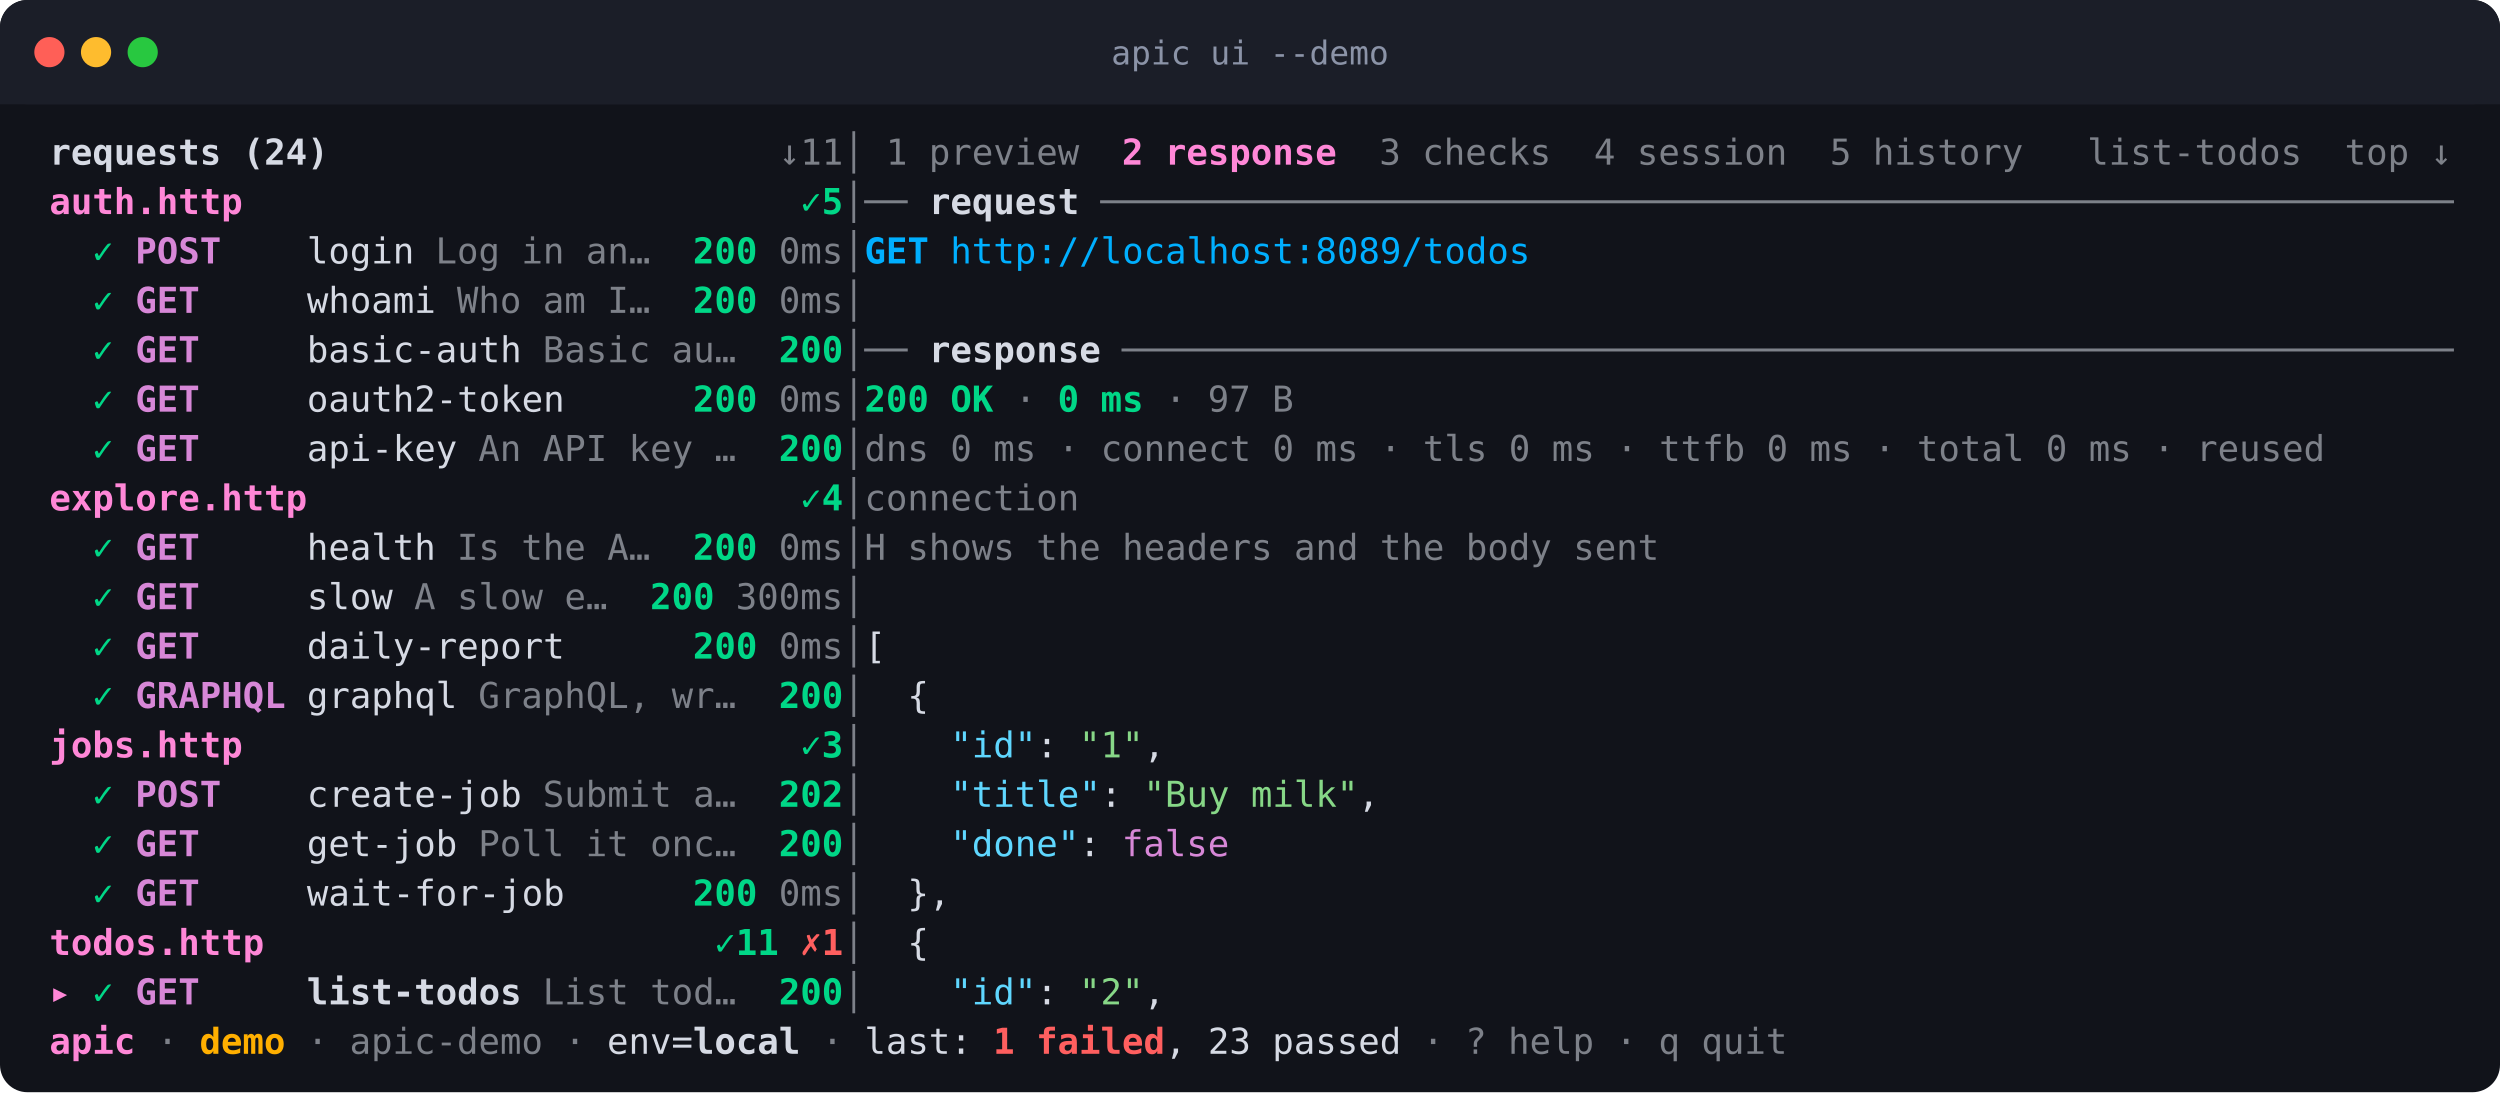
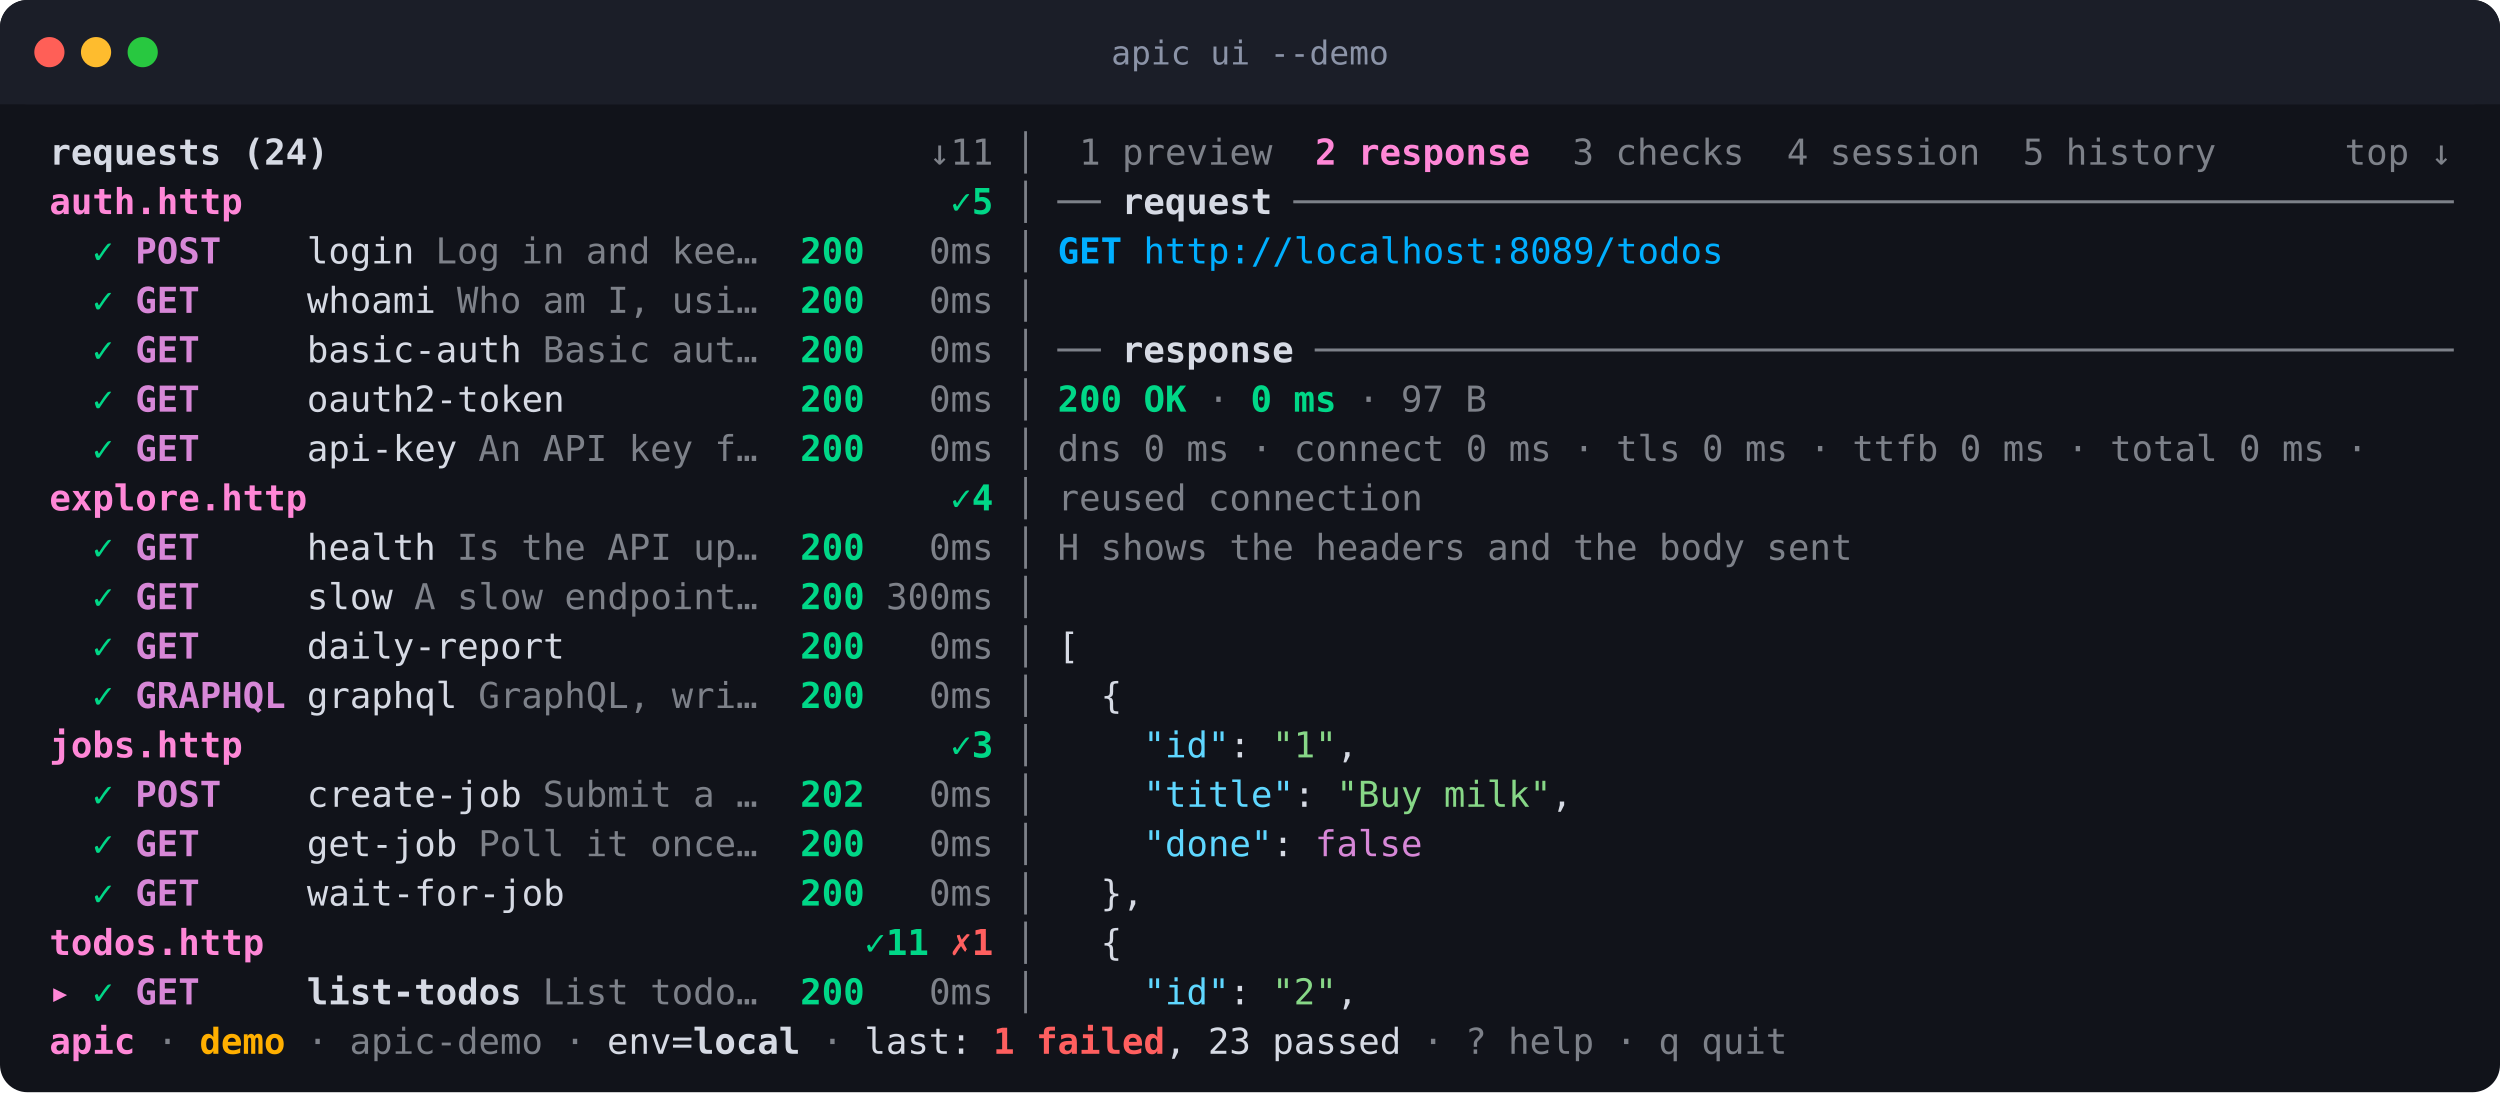
<svg xmlns="http://www.w3.org/2000/svg" width="911" height="398" viewBox="0 0 911 398" font-family="ui-monospace,SFMono-Regular,Menlo,Consolas,monospace" font-size="13">
  <rect width="911" height="398" rx="10" fill="#11131a" />
  <rect width="911" height="38" rx="10" fill="#1b1e28" />
  <rect y="28" width="911" height="10" fill="#1b1e28" />
  <circle cx="18" cy="19" r="5.5" fill="#ff5f57" />
  <circle cx="35" cy="19" r="5.5" fill="#febc2e" />
  <circle cx="52" cy="19" r="5.5" fill="#28c840" />
  <text x="455.5" y="23.5" fill="#8b93a7" text-anchor="middle" font-size="12">apic ui --demo</text>
  <text x="18.0 25.8 33.6 41.5 49.3 57.1 64.9 72.7 80.5 88.4 96.2 104.0 111.8" y="60.0" fill="#d6dae4" font-weight="bold" xml:space="preserve">requests (24)</text>
-   <text x="283.8 291.6 299.4" y="60.0" fill="#d6dae4" opacity="0.55" xml:space="preserve">↓11</text>
-   <text x="307.2" y="60.0" fill="#d6dae4" opacity="0.55" xml:space="preserve">│</text>
-   <text x="315.0 322.9 330.7 338.5 346.3 354.1 361.9 369.8 377.6 385.4 393.2" y="60.0" fill="#d6dae4" opacity="0.55" xml:space="preserve"> 1 preview </text>
-   <text x="401.0 408.8 416.7 424.5 432.3 440.1 447.9 455.7 463.6 471.4 479.2 487.0" y="60.0" fill="#ff87d7" font-weight="bold" xml:space="preserve"> 2 response </text>
-   <text x="494.8 502.6 510.5 518.3 526.1 533.9 541.7 549.5 557.4 565.2" y="60.0" fill="#d6dae4" opacity="0.55" xml:space="preserve"> 3 checks </text>
-   <text x="573.0 580.8 588.6 596.4 604.3 612.1 619.9 627.7 635.5 643.3 651.2" y="60.0" fill="#d6dae4" opacity="0.55" xml:space="preserve"> 4 session </text>
-   <text x="659.0 666.8 674.6 682.4 690.2 698.1 705.9 713.7 721.5 729.3 737.1" y="60.0" fill="#d6dae4" opacity="0.55" xml:space="preserve"> 5 history </text>
-   <text x="760.6 768.4 776.2 784.0 791.9 799.7 807.5 815.3 823.1 830.9" y="60.0" fill="#d6dae4" opacity="0.55" xml:space="preserve">list-todos</text>
+   <text x="338.5 346.3 354.1" y="60.0" fill="#d6dae4" opacity="0.55" xml:space="preserve">↓11</text>
+   <text x="369.8" y="60.0" fill="#d6dae4" opacity="0.55" xml:space="preserve">│</text>
+   <text x="385.4 393.2 401.0 408.8 416.7 424.5 432.3 440.1 447.9 455.7 463.6" y="60.0" fill="#d6dae4" opacity="0.55" xml:space="preserve"> 1 preview </text>
+   <text x="471.4 479.2 487.0 494.8 502.6 510.5 518.3 526.1 533.9 541.7 549.5 557.4" y="60.0" fill="#ff87d7" font-weight="bold" xml:space="preserve"> 2 response </text>
+   <text x="565.2 573.0 580.8 588.6 596.4 604.3 612.1 619.9 627.7 635.5" y="60.0" fill="#d6dae4" opacity="0.55" xml:space="preserve"> 3 checks </text>
+   <text x="643.3 651.2 659.0 666.8 674.6 682.4 690.2 698.1 705.9 713.7 721.5" y="60.0" fill="#d6dae4" opacity="0.55" xml:space="preserve"> 4 session </text>
+   <text x="729.3 737.1 745.0 752.8 760.6 768.4 776.2 784.0 791.9 799.7 807.5" y="60.0" fill="#d6dae4" opacity="0.55" xml:space="preserve"> 5 history </text>
  <text x="854.4 862.2 870.0 877.8 885.7" y="60.0" fill="#d6dae4" opacity="0.55" xml:space="preserve">top ↓</text>
  <text x="18.0 25.8 33.6 41.5 49.3 57.1 64.9 72.7 80.5" y="78.0" fill="#ff87d7" font-weight="bold" xml:space="preserve">auth.http</text>
-   <text x="291.6 299.4" y="78.0" fill="#00d787" font-weight="bold" xml:space="preserve">✓5</text>
-   <text x="307.2" y="78.0" fill="#d6dae4" opacity="0.55" xml:space="preserve">│</text>
-   <text x="315.0 322.9 330.7" y="78.0" fill="#d6dae4" opacity="0.55" xml:space="preserve">── </text>
-   <text x="338.5 346.3 354.1 361.9 369.8 377.6 385.4" y="78.0" fill="#d6dae4" font-weight="bold" xml:space="preserve">request</text>
-   <text x="401.0 408.8 416.7 424.5 432.3 440.1 447.9 455.7 463.6 471.4 479.2 487.0 494.8 502.6 510.5 518.3 526.1 533.9 541.7 549.5 557.4 565.2 573.0 580.8 588.6 596.4 604.3 612.1 619.9 627.7 635.5 643.3 651.2 659.0 666.8 674.6 682.4 690.2 698.1 705.9 713.7 721.5 729.3 737.1 745.0 752.8 760.6 768.4 776.2 784.0 791.9 799.7 807.5 815.3 823.1 830.9 838.8 846.6 854.4 862.2 870.0 877.8 885.7" y="78.0" fill="#d6dae4" opacity="0.55" xml:space="preserve">───────────────────────────────────────────────────────────────</text>
+   <text x="346.3 354.1" y="78.0" fill="#00d787" font-weight="bold" xml:space="preserve">✓5</text>
+   <text x="369.8" y="78.0" fill="#d6dae4" opacity="0.55" xml:space="preserve">│</text>
+   <text x="385.4 393.2 401.0" y="78.0" fill="#d6dae4" opacity="0.55" xml:space="preserve">── </text>
+   <text x="408.8 416.7 424.5 432.3 440.1 447.9 455.7" y="78.0" fill="#d6dae4" font-weight="bold" xml:space="preserve">request</text>
+   <text x="471.4 479.2 487.0 494.8 502.6 510.5 518.3 526.1 533.9 541.7 549.5 557.4 565.2 573.0 580.8 588.6 596.4 604.3 612.1 619.9 627.7 635.5 643.3 651.2 659.0 666.8 674.6 682.4 690.2 698.1 705.9 713.7 721.5 729.3 737.1 745.0 752.8 760.6 768.4 776.2 784.0 791.9 799.7 807.5 815.3 823.1 830.9 838.8 846.6 854.4 862.2 870.0 877.8 885.7" y="78.0" fill="#d6dae4" opacity="0.55" xml:space="preserve">──────────────────────────────────────────────────────</text>
  <text x="33.6" y="96.0" fill="#00d787" font-weight="bold" xml:space="preserve">✓</text>
  <text x="49.3 57.1 64.9 72.7 80.5 88.4 96.2" y="96.0" fill="#d787d7" font-weight="bold" xml:space="preserve">POST   </text>
  <text x="104.0 111.8 119.6 127.4 135.3 143.1 150.9" y="96.0" fill="#d6dae4" xml:space="preserve"> login </text>
-   <text x="158.7 166.5 174.3 182.2 190.0 197.8 205.6 213.4 221.2 229.1" y="96.0" fill="#d6dae4" opacity="0.55" xml:space="preserve">Log in an…</text>
-   <text x="252.5 260.3 268.1" y="96.0" fill="#00d787" font-weight="bold" xml:space="preserve">200</text>
-   <text x="283.8 291.6 299.4" y="96.0" fill="#d6dae4" opacity="0.55" xml:space="preserve">0ms</text>
-   <text x="307.2" y="96.0" fill="#d6dae4" opacity="0.55" xml:space="preserve">│</text>
-   <text x="315.0 322.9 330.7" y="96.0" fill="#00afff" font-weight="bold" xml:space="preserve">GET</text>
-   <text x="346.3 354.1 361.9 369.8 377.6 385.4 393.2 401.0 408.8 416.7 424.5 432.3 440.1 447.9 455.7 463.6 471.4 479.2 487.0 494.8 502.6 510.5 518.3 526.1 533.9 541.7 549.5" y="96.0" fill="#00afff" xml:space="preserve">http://localhost:8089/todos</text>
+   <text x="158.7 166.5 174.3 182.2 190.0 197.8 205.6 213.4 221.2 229.1 236.9 244.7 252.5 260.3 268.1" y="96.0" fill="#d6dae4" opacity="0.55" xml:space="preserve">Log in and kee…</text>
+   <text x="291.6 299.4 307.2" y="96.0" fill="#00d787" font-weight="bold" xml:space="preserve">200</text>
+   <text x="322.9 330.7 338.5 346.3 354.1" y="96.0" fill="#d6dae4" opacity="0.55" xml:space="preserve">  0ms</text>
+   <text x="369.8" y="96.0" fill="#d6dae4" opacity="0.55" xml:space="preserve">│</text>
+   <text x="385.4 393.2 401.0" y="96.0" fill="#00afff" font-weight="bold" xml:space="preserve">GET</text>
+   <text x="416.7 424.5 432.3 440.1 447.9 455.7 463.6 471.4 479.2 487.0 494.8 502.6 510.5 518.3 526.1 533.9 541.7 549.5 557.4 565.2 573.0 580.8 588.6 596.4 604.3 612.1 619.9" y="96.0" fill="#00afff" xml:space="preserve">http://localhost:8089/todos</text>
  <text x="33.6" y="114.0" fill="#00d787" font-weight="bold" xml:space="preserve">✓</text>
  <text x="49.3 57.1 64.9 72.7 80.5 88.4 96.2" y="114.0" fill="#d787d7" font-weight="bold" xml:space="preserve">GET    </text>
  <text x="104.0 111.8 119.6 127.4 135.3 143.1 150.9 158.7" y="114.0" fill="#d6dae4" xml:space="preserve"> whoami </text>
-   <text x="166.5 174.3 182.2 190.0 197.8 205.6 213.4 221.2 229.1" y="114.0" fill="#d6dae4" opacity="0.55" xml:space="preserve">Who am I…</text>
-   <text x="252.5 260.3 268.1" y="114.0" fill="#00d787" font-weight="bold" xml:space="preserve">200</text>
-   <text x="283.8 291.6 299.4" y="114.0" fill="#d6dae4" opacity="0.55" xml:space="preserve">0ms</text>
-   <text x="307.2" y="114.0" fill="#d6dae4" opacity="0.55" xml:space="preserve">│</text>
+   <text x="166.5 174.3 182.2 190.0 197.8 205.6 213.4 221.2 229.1 236.9 244.7 252.5 260.3 268.1" y="114.0" fill="#d6dae4" opacity="0.55" xml:space="preserve">Who am I, usi…</text>
+   <text x="291.6 299.4 307.2" y="114.0" fill="#00d787" font-weight="bold" xml:space="preserve">200</text>
+   <text x="322.9 330.7 338.5 346.3 354.1" y="114.0" fill="#d6dae4" opacity="0.55" xml:space="preserve">  0ms</text>
+   <text x="369.8" y="114.0" fill="#d6dae4" opacity="0.55" xml:space="preserve">│</text>
  <text x="33.6" y="132.0" fill="#00d787" font-weight="bold" xml:space="preserve">✓</text>
  <text x="49.3 57.1 64.9 72.7 80.5 88.4 96.2" y="132.0" fill="#d787d7" font-weight="bold" xml:space="preserve">GET    </text>
  <text x="104.0 111.8 119.6 127.4 135.3 143.1 150.9 158.7 166.5 174.3 182.2 190.0" y="132.0" fill="#d6dae4" xml:space="preserve"> basic-auth </text>
-   <text x="197.8 205.6 213.4 221.2 229.1 236.9 244.7 252.5 260.3" y="132.0" fill="#d6dae4" opacity="0.55" xml:space="preserve">Basic au…</text>
-   <text x="283.8 291.6 299.4" y="132.0" fill="#00d787" font-weight="bold" xml:space="preserve">200</text>
-   <text x="307.2" y="132.0" fill="#d6dae4" opacity="0.55" xml:space="preserve">│</text>
-   <text x="315.0 322.9 330.7" y="132.0" fill="#d6dae4" opacity="0.55" xml:space="preserve">── </text>
-   <text x="338.5 346.3 354.1 361.9 369.8 377.6 385.4 393.2" y="132.0" fill="#d6dae4" font-weight="bold" xml:space="preserve">response</text>
-   <text x="408.8 416.7 424.5 432.3 440.1 447.9 455.7 463.6 471.4 479.2 487.0 494.8 502.6 510.5 518.3 526.1 533.9 541.7 549.5 557.4 565.2 573.0 580.8 588.6 596.4 604.3 612.1 619.9 627.7 635.5 643.3 651.2 659.0 666.8 674.6 682.4 690.2 698.1 705.9 713.7 721.5 729.3 737.1 745.0 752.8 760.6 768.4 776.2 784.0 791.9 799.7 807.5 815.3 823.1 830.9 838.8 846.6 854.4 862.2 870.0 877.8 885.7" y="132.0" fill="#d6dae4" opacity="0.55" xml:space="preserve">──────────────────────────────────────────────────────────────</text>
+   <text x="197.8 205.6 213.4 221.2 229.1 236.9 244.7 252.5 260.3 268.1" y="132.0" fill="#d6dae4" opacity="0.55" xml:space="preserve">Basic aut…</text>
+   <text x="291.6 299.4 307.2" y="132.0" fill="#00d787" font-weight="bold" xml:space="preserve">200</text>
+   <text x="322.9 330.7 338.5 346.3 354.1" y="132.0" fill="#d6dae4" opacity="0.55" xml:space="preserve">  0ms</text>
+   <text x="369.8" y="132.0" fill="#d6dae4" opacity="0.55" xml:space="preserve">│</text>
+   <text x="385.4 393.2 401.0" y="132.0" fill="#d6dae4" opacity="0.55" xml:space="preserve">── </text>
+   <text x="408.8 416.7 424.5 432.3 440.1 447.9 455.7 463.6" y="132.0" fill="#d6dae4" font-weight="bold" xml:space="preserve">response</text>
+   <text x="479.2 487.0 494.8 502.6 510.5 518.3 526.1 533.9 541.7 549.5 557.4 565.2 573.0 580.8 588.6 596.4 604.3 612.1 619.9 627.7 635.5 643.3 651.2 659.0 666.8 674.6 682.4 690.2 698.1 705.9 713.7 721.5 729.3 737.1 745.0 752.8 760.6 768.4 776.2 784.0 791.9 799.7 807.5 815.3 823.1 830.9 838.8 846.6 854.4 862.2 870.0 877.8 885.7" y="132.0" fill="#d6dae4" opacity="0.55" xml:space="preserve">─────────────────────────────────────────────────────</text>
  <text x="33.6" y="150.0" fill="#00d787" font-weight="bold" xml:space="preserve">✓</text>
  <text x="49.3 57.1 64.9 72.7 80.5 88.4 96.2" y="150.0" fill="#d787d7" font-weight="bold" xml:space="preserve">GET    </text>
-   <text x="104.0 111.8 119.6 127.4 135.3 143.1 150.9 158.7 166.5 174.3 182.2 190.0 197.8 205.6 213.4 221.2 229.1 236.9 244.7" y="150.0" fill="#d6dae4" xml:space="preserve"> oauth2-token      </text>
-   <text x="252.5 260.3 268.1" y="150.0" fill="#00d787" font-weight="bold" xml:space="preserve">200</text>
-   <text x="283.8 291.6 299.4" y="150.0" fill="#d6dae4" opacity="0.55" xml:space="preserve">0ms</text>
-   <text x="307.2" y="150.0" fill="#d6dae4" opacity="0.55" xml:space="preserve">│</text>
-   <text x="315.0 322.9 330.7 338.5 346.3 354.1" y="150.0" fill="#00d787" font-weight="bold" xml:space="preserve">200 OK</text>
-   <text x="369.8" y="150.0" fill="#d6dae4" opacity="0.55" xml:space="preserve">·</text>
-   <text x="385.4 393.2 401.0 408.8" y="150.0" fill="#00d787" font-weight="bold" xml:space="preserve">0 ms</text>
-   <text x="424.5" y="150.0" fill="#d6dae4" opacity="0.55" xml:space="preserve">·</text>
-   <text x="440.1 447.9 455.7 463.6" y="150.0" fill="#d6dae4" opacity="0.55" xml:space="preserve">97 B</text>
+   <text x="104.0 111.8 119.6 127.4 135.3 143.1 150.9 158.7 166.5 174.3 182.2 190.0 197.8 205.6 213.4 221.2 229.1 236.9 244.7 252.5 260.3 268.1 276.0 283.8" y="150.0" fill="#d6dae4" xml:space="preserve"> oauth2-token           </text>
+   <text x="291.6 299.4 307.2" y="150.0" fill="#00d787" font-weight="bold" xml:space="preserve">200</text>
+   <text x="322.9 330.7 338.5 346.3 354.1" y="150.0" fill="#d6dae4" opacity="0.55" xml:space="preserve">  0ms</text>
+   <text x="369.8" y="150.0" fill="#d6dae4" opacity="0.55" xml:space="preserve">│</text>
+   <text x="385.4 393.2 401.0 408.8 416.7 424.5" y="150.0" fill="#00d787" font-weight="bold" xml:space="preserve">200 OK</text>
+   <text x="440.1" y="150.0" fill="#d6dae4" opacity="0.55" xml:space="preserve">·</text>
+   <text x="455.7 463.6 471.4 479.2" y="150.0" fill="#00d787" font-weight="bold" xml:space="preserve">0 ms</text>
+   <text x="494.8" y="150.0" fill="#d6dae4" opacity="0.55" xml:space="preserve">·</text>
+   <text x="510.5 518.3 526.1 533.9" y="150.0" fill="#d6dae4" opacity="0.55" xml:space="preserve">97 B</text>
  <text x="33.6" y="168.0" fill="#00d787" font-weight="bold" xml:space="preserve">✓</text>
  <text x="49.3 57.1 64.9 72.7 80.5 88.4 96.2" y="168.0" fill="#d787d7" font-weight="bold" xml:space="preserve">GET    </text>
  <text x="104.0 111.8 119.6 127.4 135.3 143.1 150.9 158.7 166.5" y="168.0" fill="#d6dae4" xml:space="preserve"> api-key </text>
-   <text x="174.3 182.2 190.0 197.8 205.6 213.4 221.2 229.1 236.9 244.7 252.5 260.3" y="168.0" fill="#d6dae4" opacity="0.55" xml:space="preserve">An API key …</text>
-   <text x="283.8 291.6 299.4" y="168.0" fill="#00d787" font-weight="bold" xml:space="preserve">200</text>
-   <text x="307.2" y="168.0" fill="#d6dae4" opacity="0.55" xml:space="preserve">│</text>
-   <text x="315.0 322.9 330.7 338.5 346.3 354.1 361.9 369.8 377.6 385.4 393.2 401.0 408.8 416.7 424.5 432.3 440.1 447.9 455.7 463.6 471.4 479.2 487.0 494.8 502.6 510.5 518.3 526.1 533.9 541.7 549.5 557.4 565.2 573.0 580.8 588.6 596.4 604.3 612.1 619.9 627.7 635.5 643.3 651.2 659.0 666.8 674.6 682.4 690.2 698.1 705.9 713.7 721.5 729.3 737.1 745.0 752.8 760.6 768.4 776.2 784.0 791.9 799.7 807.5 815.3 823.1 830.9 838.8" y="168.0" fill="#d6dae4" opacity="0.55" xml:space="preserve">dns 0 ms · connect 0 ms · tls 0 ms · ttfb 0 ms · total 0 ms · reused</text>
+   <text x="174.3 182.2 190.0 197.8 205.6 213.4 221.2 229.1 236.9 244.7 252.5 260.3 268.1" y="168.0" fill="#d6dae4" opacity="0.55" xml:space="preserve">An API key f…</text>
+   <text x="291.6 299.4 307.2" y="168.0" fill="#00d787" font-weight="bold" xml:space="preserve">200</text>
+   <text x="322.9 330.7 338.5 346.3 354.1" y="168.0" fill="#d6dae4" opacity="0.55" xml:space="preserve">  0ms</text>
+   <text x="369.8" y="168.0" fill="#d6dae4" opacity="0.55" xml:space="preserve">│</text>
+   <text x="385.4 393.2 401.0 408.8 416.7 424.5 432.3 440.1 447.9 455.7 463.6 471.4 479.2 487.0 494.8 502.6 510.5 518.3 526.1 533.9 541.7 549.5 557.4 565.2 573.0 580.8 588.6 596.4 604.3 612.1 619.9 627.7 635.5 643.3 651.2 659.0 666.8 674.6 682.4 690.2 698.1 705.9 713.7 721.5 729.3 737.1 745.0 752.8 760.6 768.4 776.2 784.0 791.9 799.7 807.5 815.3 823.1 830.9 838.8 846.6 854.4" y="168.0" fill="#d6dae4" opacity="0.55" xml:space="preserve">dns 0 ms · connect 0 ms · tls 0 ms · ttfb 0 ms · total 0 ms ·</text>
  <text x="18.0 25.8 33.6 41.5 49.3 57.1 64.9 72.7 80.5 88.4 96.2 104.0" y="186.0" fill="#ff87d7" font-weight="bold" xml:space="preserve">explore.http</text>
-   <text x="291.6 299.4" y="186.0" fill="#00d787" font-weight="bold" xml:space="preserve">✓4</text>
-   <text x="307.2" y="186.0" fill="#d6dae4" opacity="0.55" xml:space="preserve">│</text>
-   <text x="315.0 322.9 330.7 338.5 346.3 354.1 361.9 369.8 377.6 385.4" y="186.0" fill="#d6dae4" opacity="0.55" xml:space="preserve">connection</text>
+   <text x="346.3 354.1" y="186.0" fill="#00d787" font-weight="bold" xml:space="preserve">✓4</text>
+   <text x="369.8" y="186.0" fill="#d6dae4" opacity="0.55" xml:space="preserve">│</text>
+   <text x="385.4 393.2 401.0 408.8 416.7 424.5 432.3 440.1 447.9 455.7 463.6 471.4 479.2 487.0 494.8 502.6 510.5" y="186.0" fill="#d6dae4" opacity="0.55" xml:space="preserve">reused connection</text>
  <text x="33.6" y="204.0" fill="#00d787" font-weight="bold" xml:space="preserve">✓</text>
  <text x="49.3 57.1 64.9 72.7 80.5 88.4 96.2" y="204.0" fill="#d787d7" font-weight="bold" xml:space="preserve">GET    </text>
  <text x="104.0 111.8 119.6 127.4 135.3 143.1 150.9 158.7" y="204.0" fill="#d6dae4" xml:space="preserve"> health </text>
-   <text x="166.5 174.3 182.2 190.0 197.8 205.6 213.4 221.2 229.1" y="204.0" fill="#d6dae4" opacity="0.55" xml:space="preserve">Is the A…</text>
-   <text x="252.5 260.3 268.1" y="204.0" fill="#00d787" font-weight="bold" xml:space="preserve">200</text>
-   <text x="283.8 291.6 299.4" y="204.0" fill="#d6dae4" opacity="0.55" xml:space="preserve">0ms</text>
-   <text x="307.2" y="204.0" fill="#d6dae4" opacity="0.55" xml:space="preserve">│</text>
-   <text x="315.0 322.9 330.7 338.5 346.3 354.1 361.9 369.8 377.6 385.4 393.2 401.0 408.8 416.7 424.5 432.3 440.1 447.9 455.7 463.6 471.4 479.2 487.0 494.8 502.6 510.5 518.3 526.1 533.9 541.7 549.5 557.4 565.2 573.0 580.8 588.6 596.4" y="204.0" fill="#d6dae4" opacity="0.55" xml:space="preserve">H shows the headers and the body sent</text>
+   <text x="166.5 174.3 182.2 190.0 197.8 205.6 213.4 221.2 229.1 236.9 244.7 252.5 260.3 268.1" y="204.0" fill="#d6dae4" opacity="0.55" xml:space="preserve">Is the API up…</text>
+   <text x="291.6 299.4 307.2" y="204.0" fill="#00d787" font-weight="bold" xml:space="preserve">200</text>
+   <text x="322.9 330.7 338.5 346.3 354.1" y="204.0" fill="#d6dae4" opacity="0.55" xml:space="preserve">  0ms</text>
+   <text x="369.8" y="204.0" fill="#d6dae4" opacity="0.55" xml:space="preserve">│</text>
+   <text x="385.4 393.2 401.0 408.8 416.7 424.5 432.3 440.1 447.9 455.7 463.6 471.4 479.2 487.0 494.8 502.6 510.5 518.3 526.1 533.9 541.7 549.5 557.4 565.2 573.0 580.8 588.6 596.4 604.3 612.1 619.9 627.7 635.5 643.3 651.2 659.0 666.8" y="204.0" fill="#d6dae4" opacity="0.55" xml:space="preserve">H shows the headers and the body sent</text>
  <text x="33.6" y="222.0" fill="#00d787" font-weight="bold" xml:space="preserve">✓</text>
  <text x="49.3 57.1 64.9 72.7 80.5 88.4 96.2" y="222.0" fill="#d787d7" font-weight="bold" xml:space="preserve">GET    </text>
  <text x="104.0 111.8 119.6 127.4 135.3 143.1" y="222.0" fill="#d6dae4" xml:space="preserve"> slow </text>
-   <text x="150.9 158.7 166.5 174.3 182.2 190.0 197.8 205.6 213.4" y="222.0" fill="#d6dae4" opacity="0.55" xml:space="preserve">A slow e…</text>
-   <text x="236.9 244.7 252.5" y="222.0" fill="#00d787" font-weight="bold" xml:space="preserve">200</text>
-   <text x="268.1 276.0 283.8 291.6 299.4" y="222.0" fill="#d6dae4" opacity="0.55" xml:space="preserve">300ms</text>
-   <text x="307.2" y="222.0" fill="#d6dae4" opacity="0.55" xml:space="preserve">│</text>
+   <text x="150.9 158.7 166.5 174.3 182.2 190.0 197.8 205.6 213.4 221.2 229.1 236.9 244.7 252.5 260.3 268.1" y="222.0" fill="#d6dae4" opacity="0.55" xml:space="preserve">A slow endpoint…</text>
+   <text x="291.6 299.4 307.2" y="222.0" fill="#00d787" font-weight="bold" xml:space="preserve">200</text>
+   <text x="322.9 330.7 338.5 346.3 354.1" y="222.0" fill="#d6dae4" opacity="0.55" xml:space="preserve">300ms</text>
+   <text x="369.8" y="222.0" fill="#d6dae4" opacity="0.55" xml:space="preserve">│</text>
  <text x="33.6" y="240.0" fill="#00d787" font-weight="bold" xml:space="preserve">✓</text>
  <text x="49.3 57.1 64.9 72.7 80.5 88.4 96.2" y="240.0" fill="#d787d7" font-weight="bold" xml:space="preserve">GET    </text>
-   <text x="104.0 111.8 119.6 127.4 135.3 143.1 150.9 158.7 166.5 174.3 182.2 190.0 197.8 205.6 213.4 221.2 229.1 236.9 244.7" y="240.0" fill="#d6dae4" xml:space="preserve"> daily-report      </text>
-   <text x="252.5 260.3 268.1" y="240.0" fill="#00d787" font-weight="bold" xml:space="preserve">200</text>
-   <text x="283.8 291.6 299.4" y="240.0" fill="#d6dae4" opacity="0.55" xml:space="preserve">0ms</text>
-   <text x="307.2" y="240.0" fill="#d6dae4" opacity="0.55" xml:space="preserve">│</text>
-   <text x="315.0 322.9 330.7 338.5 346.3 354.1 361.9 369.8 377.6 385.4 393.2 401.0 408.8 416.7 424.5 432.3 440.1 447.9 455.7 463.6 471.4 479.2 487.0 494.8 502.6 510.5 518.3 526.1 533.9 541.7 549.5 557.4 565.2 573.0 580.8 588.6 596.4 604.3 612.1 619.9 627.7 635.5 643.3 651.2 659.0 666.8 674.6 682.4 690.2 698.1 705.9 713.7 721.5 729.3 737.1 745.0 752.8 760.6 768.4 776.2 784.0 791.9 799.7 807.5 815.3 823.1 830.9 838.8 846.6 854.4 862.2 870.0 877.8 885.7" y="240.0" fill="#d6dae4" xml:space="preserve">[                                                                         </text>
+   <text x="104.0 111.8 119.6 127.4 135.3 143.1 150.9 158.7 166.5 174.3 182.2 190.0 197.8 205.6 213.4 221.2 229.1 236.9 244.7 252.5 260.3 268.1 276.0 283.8" y="240.0" fill="#d6dae4" xml:space="preserve"> daily-report           </text>
+   <text x="291.6 299.4 307.2" y="240.0" fill="#00d787" font-weight="bold" xml:space="preserve">200</text>
+   <text x="322.9 330.7 338.5 346.3 354.1" y="240.0" fill="#d6dae4" opacity="0.55" xml:space="preserve">  0ms</text>
+   <text x="369.8" y="240.0" fill="#d6dae4" opacity="0.55" xml:space="preserve">│</text>
+   <text x="377.6 385.4 393.2 401.0 408.8 416.7 424.5 432.3 440.1 447.9 455.7 463.6 471.4 479.2 487.0 494.8 502.6 510.5 518.3 526.1 533.9 541.7 549.5 557.4 565.2 573.0 580.8 588.6 596.4 604.3 612.1 619.9 627.7 635.5 643.3 651.2 659.0 666.8 674.6 682.4 690.2 698.1 705.9 713.7 721.5 729.3 737.1 745.0 752.8 760.6 768.4 776.2 784.0 791.9 799.7 807.5 815.3 823.1 830.9 838.8 846.6 854.4 862.2 870.0 877.8 885.7" y="240.0" fill="#d6dae4" xml:space="preserve"> [                                                                </text>
  <text x="33.6" y="258.0" fill="#00d787" font-weight="bold" xml:space="preserve">✓</text>
  <text x="49.3 57.1 64.9 72.7 80.5 88.4 96.2" y="258.0" fill="#d787d7" font-weight="bold" xml:space="preserve">GRAPHQL</text>
  <text x="104.0 111.8 119.6 127.4 135.3 143.1 150.9 158.7 166.5" y="258.0" fill="#d6dae4" xml:space="preserve"> graphql </text>
-   <text x="174.3 182.2 190.0 197.8 205.6 213.4 221.2 229.1 236.9 244.7 252.5 260.3" y="258.0" fill="#d6dae4" opacity="0.55" xml:space="preserve">GraphQL, wr…</text>
-   <text x="283.8 291.6 299.4" y="258.0" fill="#00d787" font-weight="bold" xml:space="preserve">200</text>
-   <text x="307.2" y="258.0" fill="#d6dae4" opacity="0.55" xml:space="preserve">│</text>
-   <text x="315.0 322.9 330.7 338.5 346.3 354.1 361.9 369.8 377.6 385.4 393.2 401.0 408.8 416.7 424.5 432.3 440.1 447.9 455.7 463.6 471.4 479.2 487.0 494.8 502.6 510.5 518.3 526.1 533.9 541.7 549.5 557.4 565.2 573.0 580.8 588.6 596.4 604.3 612.1 619.9 627.7 635.5 643.3 651.2 659.0 666.8 674.6 682.4 690.2 698.1 705.9 713.7 721.5 729.3 737.1 745.0 752.8 760.6 768.4 776.2 784.0 791.9 799.7 807.5 815.3 823.1 830.9 838.8 846.6 854.4 862.2 870.0 877.8 885.7" y="258.0" fill="#d6dae4" xml:space="preserve">  {                                                                       </text>
+   <text x="174.3 182.2 190.0 197.8 205.6 213.4 221.2 229.1 236.9 244.7 252.5 260.3 268.1" y="258.0" fill="#d6dae4" opacity="0.55" xml:space="preserve">GraphQL, wri…</text>
+   <text x="291.6 299.4 307.2" y="258.0" fill="#00d787" font-weight="bold" xml:space="preserve">200</text>
+   <text x="322.9 330.7 338.5 346.3 354.1" y="258.0" fill="#d6dae4" opacity="0.55" xml:space="preserve">  0ms</text>
+   <text x="369.8" y="258.0" fill="#d6dae4" opacity="0.55" xml:space="preserve">│</text>
+   <text x="377.6 385.4 393.2 401.0 408.8 416.7 424.5 432.3 440.1 447.9 455.7 463.6 471.4 479.2 487.0 494.8 502.6 510.5 518.3 526.1 533.9 541.7 549.5 557.4 565.2 573.0 580.8 588.6 596.4 604.3 612.1 619.9 627.7 635.5 643.3 651.2 659.0 666.8 674.6 682.4 690.2 698.1 705.9 713.7 721.5 729.3 737.1 745.0 752.8 760.6 768.4 776.2 784.0 791.9 799.7 807.5 815.3 823.1 830.9 838.8 846.6 854.4 862.2 870.0 877.8 885.7" y="258.0" fill="#d6dae4" xml:space="preserve">   {                                                              </text>
  <text x="18.0 25.8 33.6 41.5 49.3 57.1 64.9 72.7 80.5" y="276.0" fill="#ff87d7" font-weight="bold" xml:space="preserve">jobs.http</text>
-   <text x="291.6 299.4" y="276.0" fill="#00d787" font-weight="bold" xml:space="preserve">✓3</text>
-   <text x="307.2" y="276.0" fill="#d6dae4" opacity="0.55" xml:space="preserve">│</text>
-   <text x="346.3 354.1 361.9 369.8" y="276.0" fill="#5fd7ff" xml:space="preserve">"id"</text>
-   <text x="377.6 385.4" y="276.0" fill="#d6dae4" xml:space="preserve">: </text>
-   <text x="393.2 401.0 408.8" y="276.0" fill="#87d787" xml:space="preserve">"1"</text>
-   <text x="416.7 424.5 432.3 440.1 447.9 455.7 463.6 471.4 479.2 487.0 494.8 502.6 510.5 518.3 526.1 533.9 541.7 549.5 557.4 565.2 573.0 580.8 588.6 596.4 604.3 612.1 619.9 627.7 635.5 643.3 651.2 659.0 666.8 674.6 682.4 690.2 698.1 705.9 713.7 721.5 729.3 737.1 745.0 752.8 760.6 768.4 776.2 784.0 791.9 799.7 807.5 815.3 823.1 830.9 838.8 846.6 854.4 862.2 870.0 877.8 885.7" y="276.0" fill="#d6dae4" xml:space="preserve">,                                                            </text>
+   <text x="346.3 354.1" y="276.0" fill="#00d787" font-weight="bold" xml:space="preserve">✓3</text>
+   <text x="369.8" y="276.0" fill="#d6dae4" opacity="0.55" xml:space="preserve">│</text>
+   <text x="416.7 424.5 432.3 440.1" y="276.0" fill="#5fd7ff" xml:space="preserve">"id"</text>
+   <text x="447.9 455.7" y="276.0" fill="#d6dae4" xml:space="preserve">: </text>
+   <text x="463.6 471.4 479.2" y="276.0" fill="#87d787" xml:space="preserve">"1"</text>
+   <text x="487.0 494.8 502.6 510.5 518.3 526.1 533.9 541.7 549.5 557.4 565.2 573.0 580.8 588.6 596.4 604.3 612.1 619.9 627.7 635.5 643.3 651.2 659.0 666.8 674.6 682.4 690.2 698.1 705.9 713.7 721.5 729.3 737.1 745.0 752.8 760.6 768.4 776.2 784.0 791.9 799.7 807.5 815.3 823.1 830.9 838.8 846.6 854.4 862.2 870.0 877.8 885.7" y="276.0" fill="#d6dae4" xml:space="preserve">,                                                   </text>
  <text x="33.6" y="294.0" fill="#00d787" font-weight="bold" xml:space="preserve">✓</text>
  <text x="49.3 57.1 64.9 72.7 80.5 88.4 96.2" y="294.0" fill="#d787d7" font-weight="bold" xml:space="preserve">POST   </text>
  <text x="104.0 111.8 119.6 127.4 135.3 143.1 150.9 158.7 166.5 174.3 182.2 190.0" y="294.0" fill="#d6dae4" xml:space="preserve"> create-job </text>
-   <text x="197.8 205.6 213.4 221.2 229.1 236.9 244.7 252.5 260.3" y="294.0" fill="#d6dae4" opacity="0.55" xml:space="preserve">Submit a…</text>
-   <text x="283.8 291.6 299.4" y="294.0" fill="#00d787" font-weight="bold" xml:space="preserve">202</text>
-   <text x="307.2" y="294.0" fill="#d6dae4" opacity="0.55" xml:space="preserve">│</text>
-   <text x="346.3 354.1 361.9 369.8 377.6 385.4 393.2" y="294.0" fill="#5fd7ff" xml:space="preserve">"title"</text>
-   <text x="401.0 408.8" y="294.0" fill="#d6dae4" xml:space="preserve">: </text>
-   <text x="416.7 424.5 432.3 440.1 447.9 455.7 463.6 471.4 479.2 487.0" y="294.0" fill="#87d787" xml:space="preserve">"Buy milk"</text>
-   <text x="494.8 502.6 510.5 518.3 526.1 533.9 541.7 549.5 557.4 565.2 573.0 580.8 588.6 596.4 604.3 612.1 619.9 627.7 635.5 643.3 651.2 659.0 666.8 674.6 682.4 690.2 698.1 705.9 713.7 721.5 729.3 737.1 745.0 752.8 760.6 768.4 776.2 784.0 791.9 799.7 807.5 815.3 823.1 830.9 838.8 846.6 854.4 862.2 870.0 877.8 885.7" y="294.0" fill="#d6dae4" xml:space="preserve">,                                                  </text>
+   <text x="197.8 205.6 213.4 221.2 229.1 236.9 244.7 252.5 260.3 268.1" y="294.0" fill="#d6dae4" opacity="0.55" xml:space="preserve">Submit a …</text>
+   <text x="291.6 299.4 307.2" y="294.0" fill="#00d787" font-weight="bold" xml:space="preserve">202</text>
+   <text x="322.9 330.7 338.5 346.3 354.1" y="294.0" fill="#d6dae4" opacity="0.55" xml:space="preserve">  0ms</text>
+   <text x="369.8" y="294.0" fill="#d6dae4" opacity="0.55" xml:space="preserve">│</text>
+   <text x="416.7 424.5 432.3 440.1 447.9 455.7 463.6" y="294.0" fill="#5fd7ff" xml:space="preserve">"title"</text>
+   <text x="471.4 479.2" y="294.0" fill="#d6dae4" xml:space="preserve">: </text>
+   <text x="487.0 494.8 502.6 510.5 518.3 526.1 533.9 541.7 549.5 557.4" y="294.0" fill="#87d787" xml:space="preserve">"Buy milk"</text>
+   <text x="565.2 573.0 580.8 588.6 596.4 604.3 612.1 619.9 627.7 635.5 643.3 651.2 659.0 666.8 674.6 682.4 690.2 698.1 705.9 713.7 721.5 729.3 737.1 745.0 752.8 760.6 768.4 776.2 784.0 791.9 799.7 807.5 815.3 823.1 830.9 838.8 846.6 854.4 862.2 870.0 877.8 885.7" y="294.0" fill="#d6dae4" xml:space="preserve">,                                         </text>
  <text x="33.6" y="312.0" fill="#00d787" font-weight="bold" xml:space="preserve">✓</text>
  <text x="49.3 57.1 64.9 72.7 80.5 88.4 96.2" y="312.0" fill="#d787d7" font-weight="bold" xml:space="preserve">GET    </text>
  <text x="104.0 111.8 119.6 127.4 135.3 143.1 150.9 158.7 166.5" y="312.0" fill="#d6dae4" xml:space="preserve"> get-job </text>
-   <text x="174.3 182.2 190.0 197.8 205.6 213.4 221.2 229.1 236.9 244.7 252.5 260.3" y="312.0" fill="#d6dae4" opacity="0.55" xml:space="preserve">Poll it onc…</text>
-   <text x="283.8 291.6 299.4" y="312.0" fill="#00d787" font-weight="bold" xml:space="preserve">200</text>
-   <text x="307.2" y="312.0" fill="#d6dae4" opacity="0.55" xml:space="preserve">│</text>
-   <text x="346.3 354.1 361.9 369.8 377.6 385.4" y="312.0" fill="#5fd7ff" xml:space="preserve">"done"</text>
-   <text x="393.2 401.0" y="312.0" fill="#d6dae4" xml:space="preserve">: </text>
-   <text x="408.8 416.7 424.5 432.3 440.1" y="312.0" fill="#d787d7" xml:space="preserve">false</text>
+   <text x="174.3 182.2 190.0 197.8 205.6 213.4 221.2 229.1 236.9 244.7 252.5 260.3 268.1" y="312.0" fill="#d6dae4" opacity="0.55" xml:space="preserve">Poll it once…</text>
+   <text x="291.6 299.4 307.2" y="312.0" fill="#00d787" font-weight="bold" xml:space="preserve">200</text>
+   <text x="322.9 330.7 338.5 346.3 354.1" y="312.0" fill="#d6dae4" opacity="0.55" xml:space="preserve">  0ms</text>
+   <text x="369.8" y="312.0" fill="#d6dae4" opacity="0.55" xml:space="preserve">│</text>
+   <text x="416.7 424.5 432.3 440.1 447.9 455.7" y="312.0" fill="#5fd7ff" xml:space="preserve">"done"</text>
+   <text x="463.6 471.4" y="312.0" fill="#d6dae4" xml:space="preserve">: </text>
+   <text x="479.2 487.0 494.8 502.6 510.5" y="312.0" fill="#d787d7" xml:space="preserve">false</text>
  <text x="33.6" y="330.0" fill="#00d787" font-weight="bold" xml:space="preserve">✓</text>
  <text x="49.3 57.1 64.9 72.7 80.5 88.4 96.2" y="330.0" fill="#d787d7" font-weight="bold" xml:space="preserve">GET    </text>
-   <text x="104.0 111.8 119.6 127.4 135.3 143.1 150.9 158.7 166.5 174.3 182.2 190.0 197.8 205.6 213.4 221.2 229.1 236.9 244.7" y="330.0" fill="#d6dae4" xml:space="preserve"> wait-for-job      </text>
-   <text x="252.5 260.3 268.1" y="330.0" fill="#00d787" font-weight="bold" xml:space="preserve">200</text>
-   <text x="283.8 291.6 299.4" y="330.0" fill="#d6dae4" opacity="0.55" xml:space="preserve">0ms</text>
-   <text x="307.2" y="330.0" fill="#d6dae4" opacity="0.55" xml:space="preserve">│</text>
-   <text x="315.0 322.9 330.7 338.5 346.3 354.1 361.9 369.8 377.6 385.4 393.2 401.0 408.8 416.7 424.5 432.3 440.1 447.9 455.7 463.6 471.4 479.2 487.0 494.8 502.6 510.5 518.3 526.1 533.9 541.7 549.5 557.4 565.2 573.0 580.8 588.6 596.4 604.3 612.1 619.9 627.7 635.5 643.3 651.2 659.0 666.8 674.6 682.4 690.2 698.1 705.9 713.7 721.5 729.3 737.1 745.0 752.8 760.6 768.4 776.2 784.0 791.9 799.7 807.5 815.3 823.1 830.9 838.8 846.6 854.4 862.2 870.0 877.8 885.7" y="330.0" fill="#d6dae4" xml:space="preserve">  },                                                                      </text>
+   <text x="104.0 111.8 119.6 127.4 135.3 143.1 150.9 158.7 166.5 174.3 182.2 190.0 197.8 205.6 213.4 221.2 229.1 236.9 244.7 252.5 260.3 268.1 276.0 283.8" y="330.0" fill="#d6dae4" xml:space="preserve"> wait-for-job           </text>
+   <text x="291.6 299.4 307.2" y="330.0" fill="#00d787" font-weight="bold" xml:space="preserve">200</text>
+   <text x="322.9 330.7 338.5 346.3 354.1" y="330.0" fill="#d6dae4" opacity="0.55" xml:space="preserve">  0ms</text>
+   <text x="369.8" y="330.0" fill="#d6dae4" opacity="0.55" xml:space="preserve">│</text>
+   <text x="377.6 385.4 393.2 401.0 408.8 416.7 424.5 432.3 440.1 447.9 455.7 463.6 471.4 479.2 487.0 494.8 502.6 510.5 518.3 526.1 533.9 541.7 549.5 557.4 565.2 573.0 580.8 588.6 596.4 604.3 612.1 619.9 627.7 635.5 643.3 651.2 659.0 666.8 674.6 682.4 690.2 698.1 705.9 713.7 721.5 729.3 737.1 745.0 752.8 760.6 768.4 776.2 784.0 791.9 799.7 807.5 815.3 823.1 830.9 838.8 846.6 854.4 862.2 870.0 877.8 885.7" y="330.0" fill="#d6dae4" xml:space="preserve">   },                                                             </text>
  <text x="18.0 25.8 33.6 41.5 49.3 57.1 64.9 72.7 80.5 88.4" y="348.0" fill="#ff87d7" font-weight="bold" xml:space="preserve">todos.http</text>
-   <text x="260.3 268.1 276.0" y="348.0" fill="#00d787" font-weight="bold" xml:space="preserve">✓11</text>
-   <text x="291.6 299.4" y="348.0" fill="#ff5f5f" font-weight="bold" xml:space="preserve">✗1</text>
-   <text x="307.2" y="348.0" fill="#d6dae4" opacity="0.55" xml:space="preserve">│</text>
-   <text x="315.0 322.9 330.7 338.5 346.3 354.1 361.9 369.8 377.6 385.4 393.2 401.0 408.8 416.7 424.5 432.3 440.1 447.9 455.7 463.6 471.4 479.2 487.0 494.8 502.6 510.5 518.3 526.1 533.9 541.7 549.5 557.4 565.2 573.0 580.8 588.6 596.4 604.3 612.1 619.9 627.7 635.5 643.3 651.2 659.0 666.8 674.6 682.4 690.2 698.1 705.9 713.7 721.5 729.3 737.1 745.0 752.8 760.6 768.4 776.2 784.0 791.9 799.7 807.5 815.3 823.1 830.9 838.8 846.6 854.4 862.2 870.0 877.8 885.7" y="348.0" fill="#d6dae4" xml:space="preserve">  {                                                                       </text>
+   <text x="315.0 322.9 330.7" y="348.0" fill="#00d787" font-weight="bold" xml:space="preserve">✓11</text>
+   <text x="346.3 354.1" y="348.0" fill="#ff5f5f" font-weight="bold" xml:space="preserve">✗1</text>
+   <text x="369.8" y="348.0" fill="#d6dae4" opacity="0.55" xml:space="preserve">│</text>
+   <text x="377.6 385.4 393.2 401.0 408.8 416.7 424.5 432.3 440.1 447.9 455.7 463.6 471.4 479.2 487.0 494.8 502.6 510.5 518.3 526.1 533.9 541.7 549.5 557.4 565.2 573.0 580.8 588.6 596.4 604.3 612.1 619.9 627.7 635.5 643.3 651.2 659.0 666.8 674.6 682.4 690.2 698.1 705.9 713.7 721.5 729.3 737.1 745.0 752.8 760.6 768.4 776.2 784.0 791.9 799.7 807.5 815.3 823.1 830.9 838.8 846.6 854.4 862.2 870.0 877.8 885.7" y="348.0" fill="#d6dae4" xml:space="preserve">   {                                                              </text>
  <text x="18.0 25.8" y="366.0" fill="#ff87d7" font-weight="bold" xml:space="preserve">▸ </text>
  <text x="33.6" y="366.0" fill="#00d787" font-weight="bold" xml:space="preserve">✓</text>
  <text x="49.3 57.1 64.9 72.7 80.5 88.4 96.2" y="366.0" fill="#d787d7" font-weight="bold" xml:space="preserve">GET    </text>
  <text x="111.8 119.6 127.4 135.3 143.1 150.9 158.7 166.5 174.3 182.2" y="366.0" fill="#d6dae4" font-weight="bold" xml:space="preserve">list-todos</text>
-   <text x="197.8 205.6 213.4 221.2 229.1 236.9 244.7 252.5 260.3" y="366.0" fill="#d6dae4" opacity="0.55" xml:space="preserve">List tod…</text>
-   <text x="283.8 291.6 299.4" y="366.0" fill="#00d787" font-weight="bold" xml:space="preserve">200</text>
-   <text x="307.2" y="366.0" fill="#d6dae4" opacity="0.55" xml:space="preserve">│</text>
-   <text x="346.3 354.1 361.9 369.8" y="366.0" fill="#5fd7ff" xml:space="preserve">"id"</text>
-   <text x="377.6 385.4" y="366.0" fill="#d6dae4" xml:space="preserve">: </text>
-   <text x="393.2 401.0 408.8" y="366.0" fill="#87d787" xml:space="preserve">"2"</text>
-   <text x="416.7 424.5 432.3 440.1 447.9 455.7 463.6 471.4 479.2 487.0 494.8 502.6 510.5 518.3 526.1 533.9 541.7 549.5 557.4 565.2 573.0 580.8 588.6 596.4 604.3 612.1 619.9 627.7 635.5 643.3 651.2 659.0 666.8 674.6 682.4 690.2 698.1 705.9 713.7 721.5 729.3 737.1 745.0 752.8 760.6 768.4 776.2 784.0 791.9 799.7 807.5 815.3 823.1 830.9 838.8 846.6 854.4 862.2 870.0 877.8 885.7" y="366.0" fill="#d6dae4" xml:space="preserve">,                                                            </text>
+   <text x="197.8 205.6 213.4 221.2 229.1 236.9 244.7 252.5 260.3 268.1" y="366.0" fill="#d6dae4" opacity="0.55" xml:space="preserve">List todo…</text>
+   <text x="291.6 299.4 307.2" y="366.0" fill="#00d787" font-weight="bold" xml:space="preserve">200</text>
+   <text x="322.9 330.7 338.5 346.3 354.1" y="366.0" fill="#d6dae4" opacity="0.55" xml:space="preserve">  0ms</text>
+   <text x="369.8" y="366.0" fill="#d6dae4" opacity="0.55" xml:space="preserve">│</text>
+   <text x="416.7 424.5 432.3 440.1" y="366.0" fill="#5fd7ff" xml:space="preserve">"id"</text>
+   <text x="447.9 455.7" y="366.0" fill="#d6dae4" xml:space="preserve">: </text>
+   <text x="463.6 471.4 479.2" y="366.0" fill="#87d787" xml:space="preserve">"2"</text>
+   <text x="487.0 494.8 502.6 510.5 518.3 526.1 533.9 541.7 549.5 557.4 565.2 573.0 580.8 588.6 596.4 604.3 612.1 619.9 627.7 635.5 643.3 651.2 659.0 666.8 674.6 682.4 690.2 698.1 705.9 713.7 721.5 729.3 737.1 745.0 752.8 760.6 768.4 776.2 784.0 791.9 799.7 807.5 815.3 823.1 830.9 838.8 846.6 854.4 862.2 870.0 877.8 885.7" y="366.0" fill="#d6dae4" xml:space="preserve">,                                                   </text>
  <text x="18.0 25.8 33.6 41.5" y="384.0" fill="#ff87d7" font-weight="bold" xml:space="preserve">apic</text>
  <text x="49.3 57.1 64.9" y="384.0" fill="#d6dae4" opacity="0.55" xml:space="preserve"> · </text>
  <text x="72.7 80.5 88.4 96.2" y="384.0" fill="#ffaf00" font-weight="bold" xml:space="preserve">demo</text>
  <text x="104.0 111.8 119.6" y="384.0" fill="#d6dae4" opacity="0.55" xml:space="preserve"> · </text>
  <text x="127.4 135.3 143.1 150.9 158.7 166.5 174.3 182.2 190.0" y="384.0" fill="#d6dae4" opacity="0.55" xml:space="preserve">apic-demo</text>
  <text x="197.8 205.6 213.4" y="384.0" fill="#d6dae4" opacity="0.55" xml:space="preserve"> · </text>
  <text x="221.2 229.1 236.9 244.7" y="384.0" fill="#d6dae4" xml:space="preserve">env=</text>
  <text x="252.5 260.3 268.1 276.0 283.8" y="384.0" fill="#d6dae4" font-weight="bold" xml:space="preserve">local</text>
  <text x="291.6 299.4 307.2" y="384.0" fill="#d6dae4" opacity="0.55" xml:space="preserve"> · </text>
  <text x="315.0 322.9 330.7 338.5 346.3 354.1" y="384.0" fill="#d6dae4" xml:space="preserve">last: </text>
  <text x="361.9 369.8 377.6 385.4 393.2 401.0 408.8 416.7" y="384.0" fill="#ff5f5f" font-weight="bold" xml:space="preserve">1 failed</text>
  <text x="424.5 432.3 440.1 447.9 455.7 463.6 471.4 479.2 487.0 494.8 502.6" y="384.0" fill="#d6dae4" xml:space="preserve">, 23 passed</text>
  <text x="510.5 518.3 526.1" y="384.0" fill="#d6dae4" opacity="0.55" xml:space="preserve"> · </text>
  <text x="533.9 541.7 549.5 557.4 565.2 573.0 580.8 588.6 596.4 604.3 612.1 619.9 627.7 635.5 643.3" y="384.0" fill="#d6dae4" opacity="0.55" xml:space="preserve">? help · q quit</text>
</svg>
